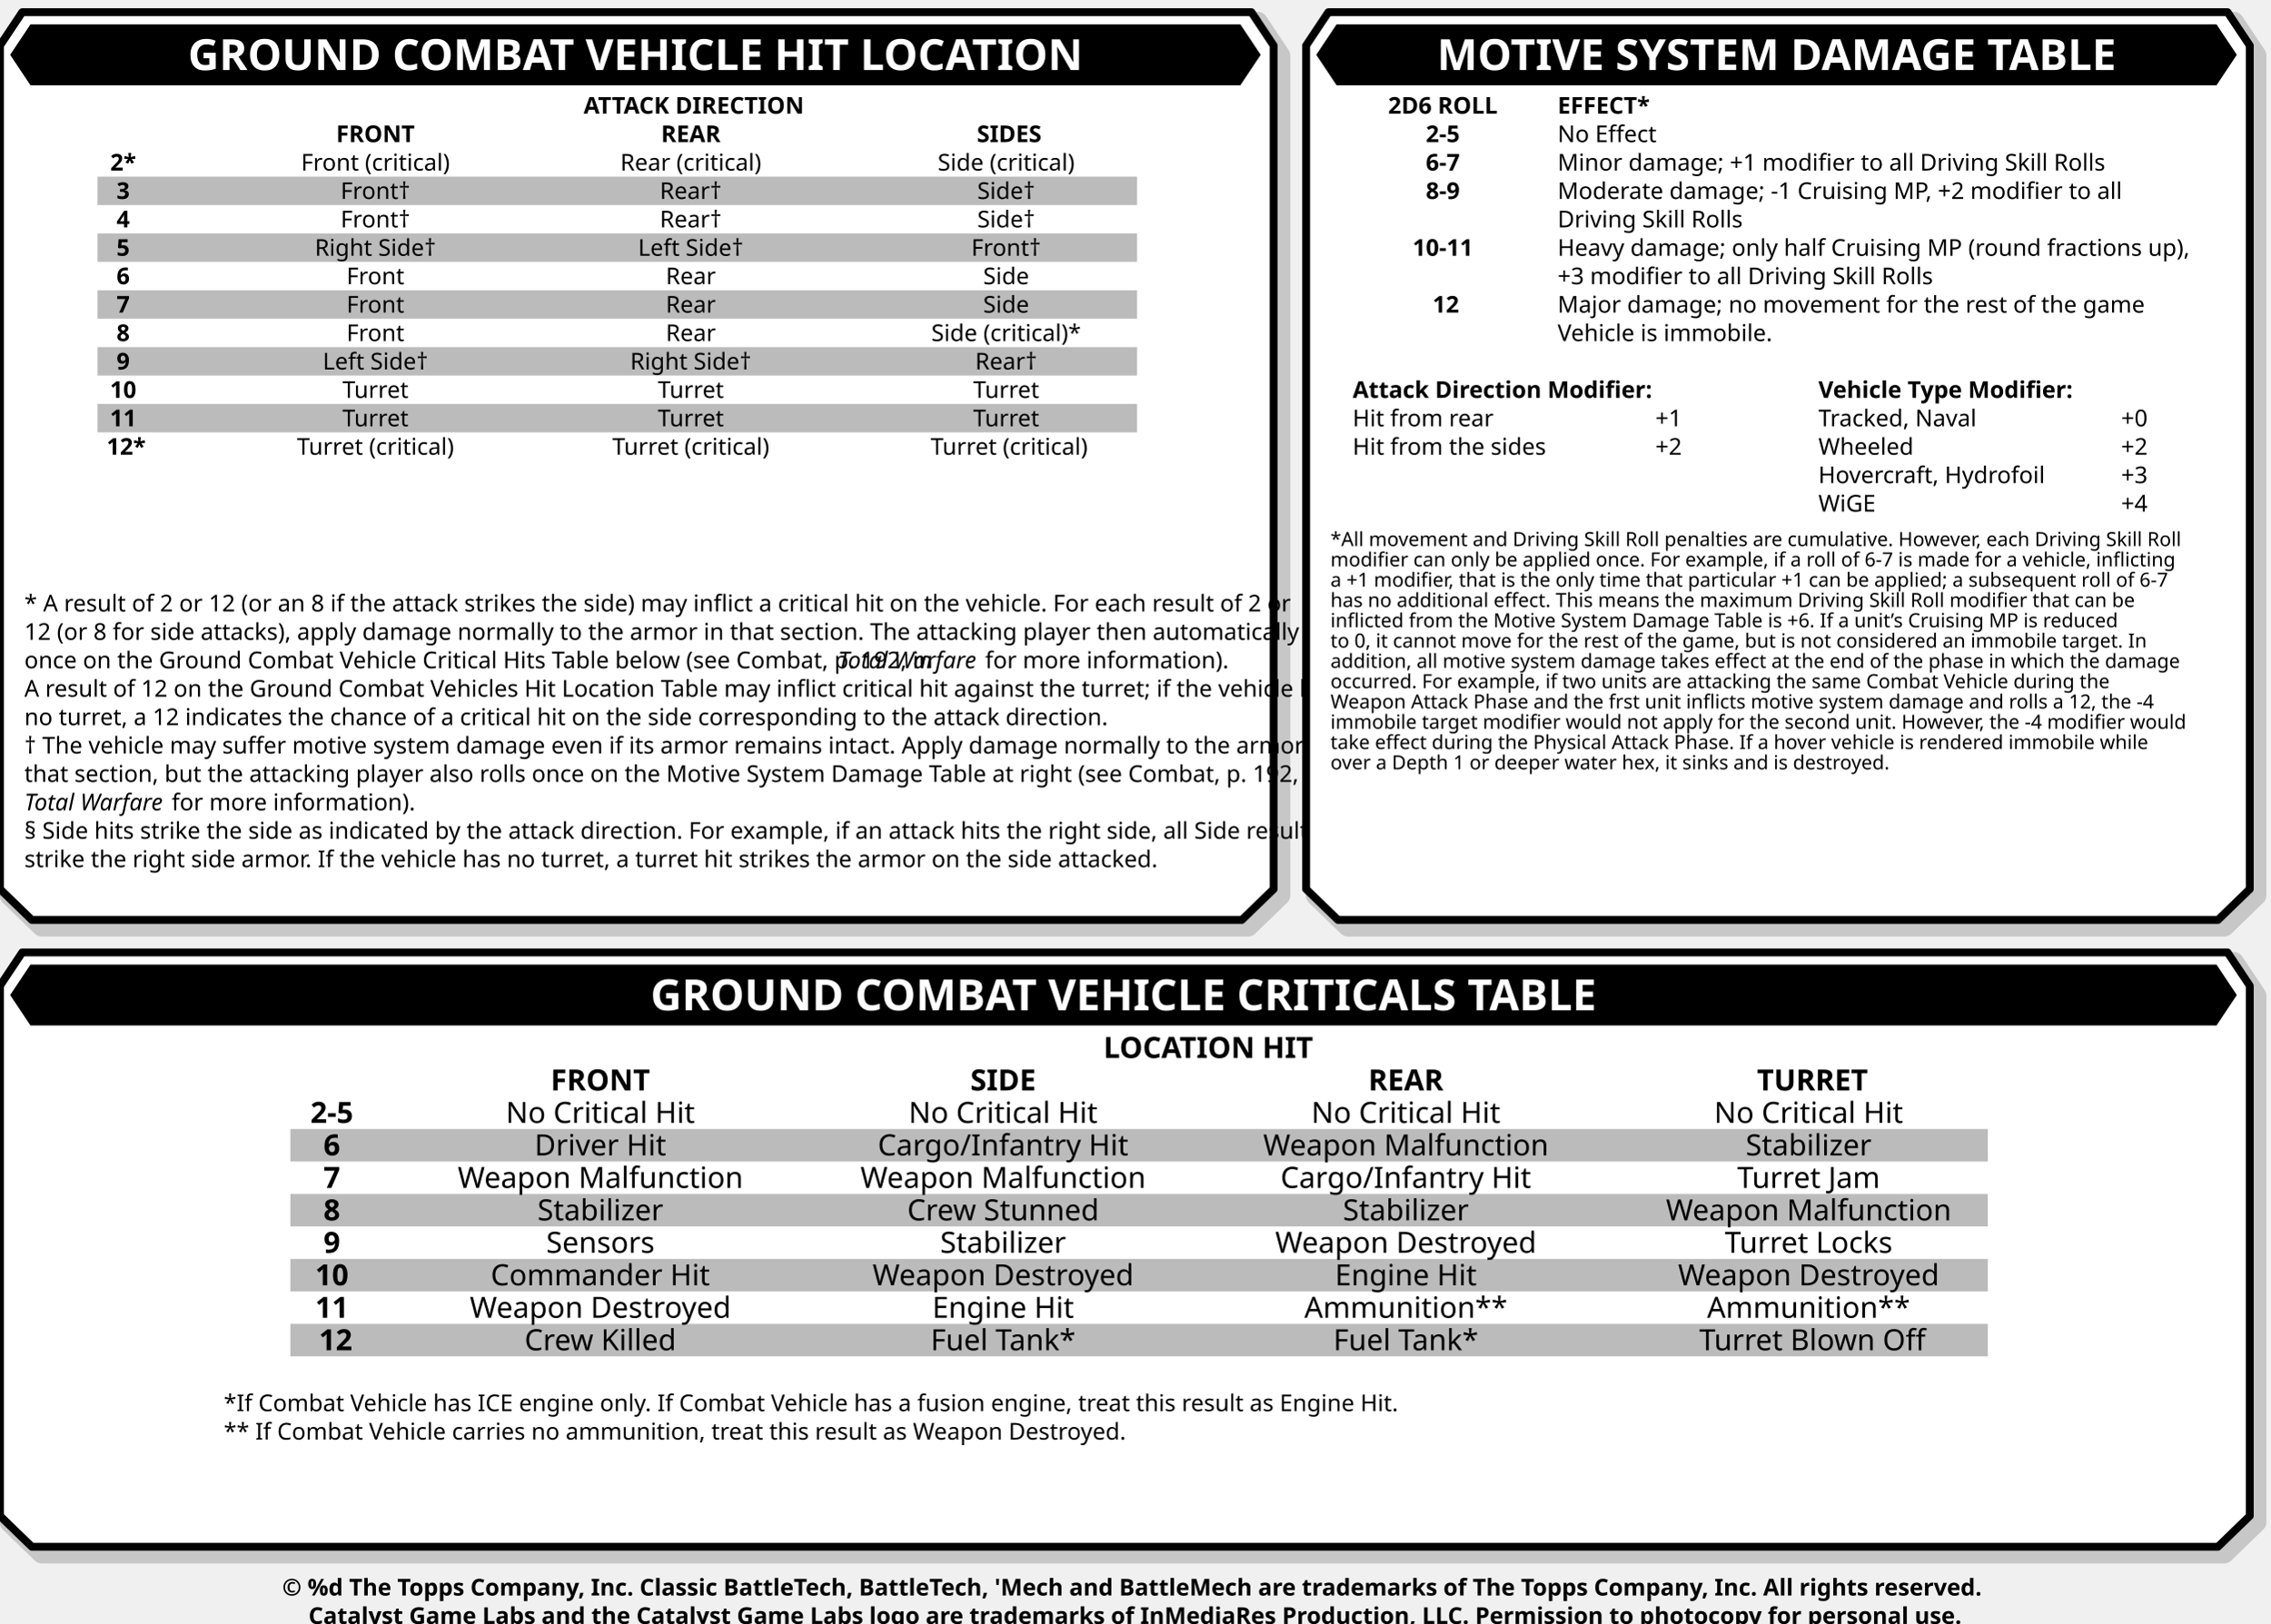
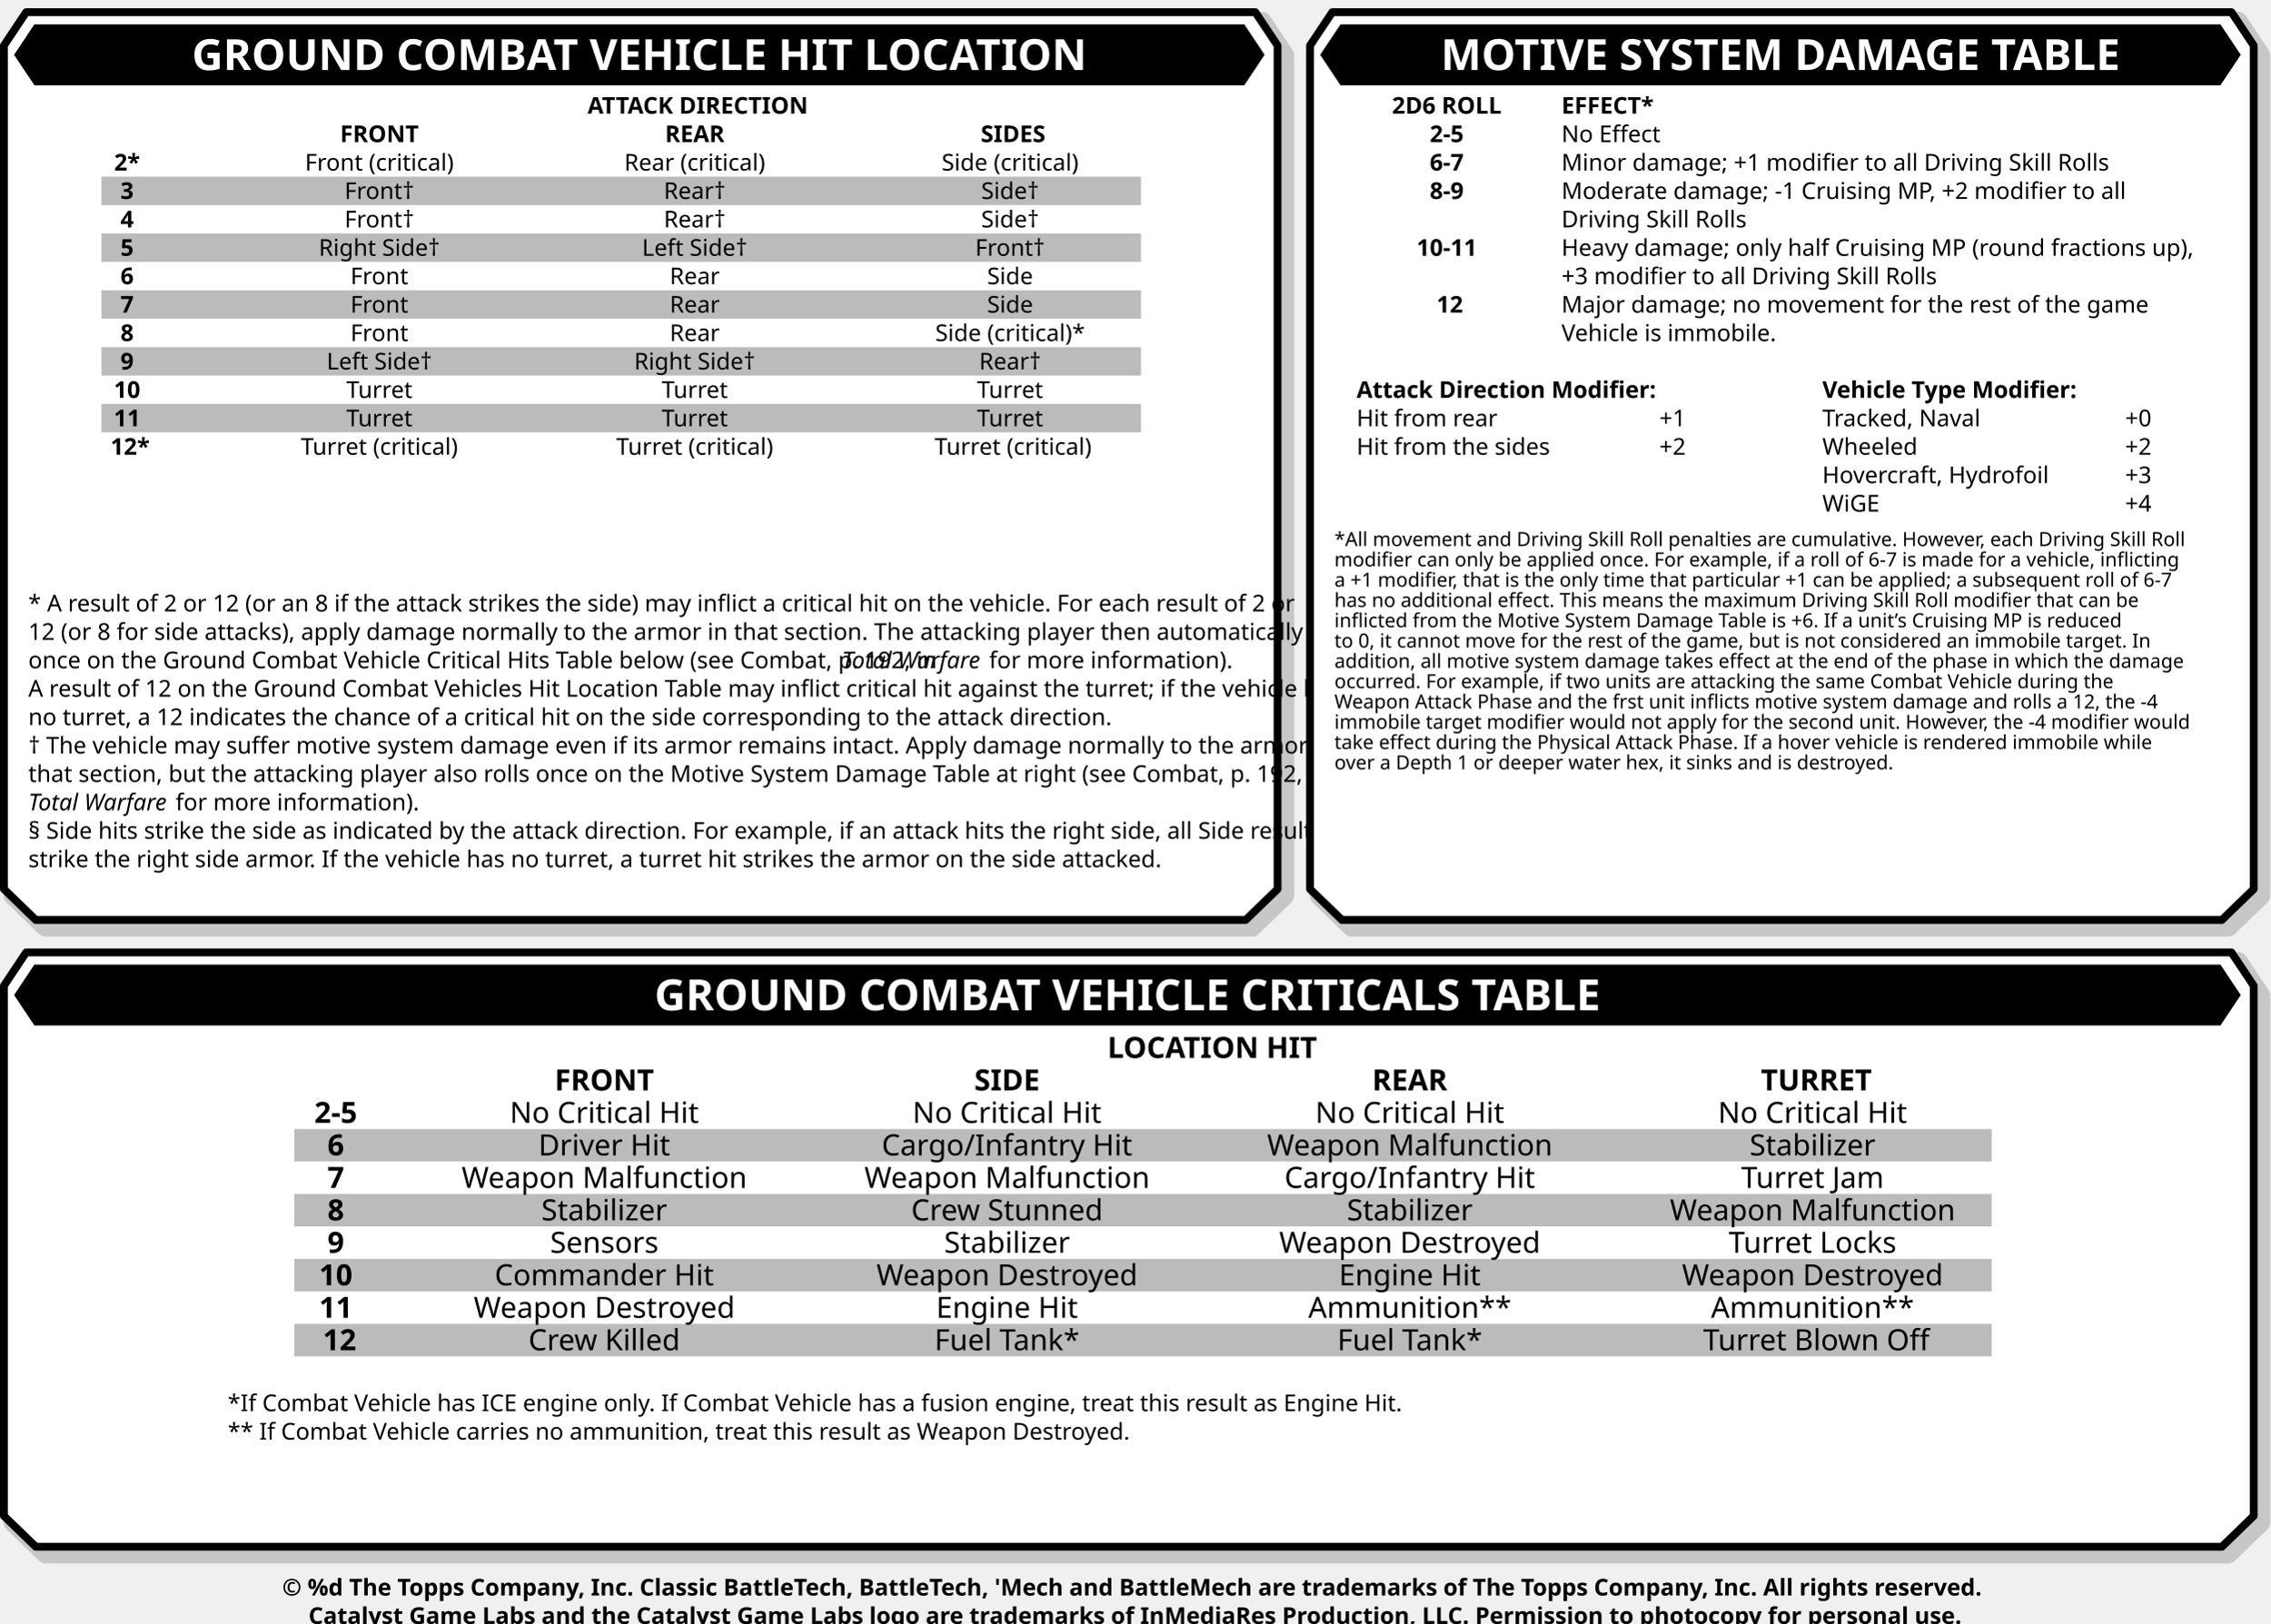
<svg xmlns="http://www.w3.org/2000/svg" contentScriptType="text/ecmascript" width="559.0" zoomAndPan="magnify" contentStyleType="text/css" height="400.0" preserveAspectRatio="xMidYMid meet" version="1.0" id="svg155">
  <defs id="defs155" />
  <g style="mml-color-elements:" id="rs_template">
    <text font-size="5.7px" transform="translate (279.5 400.0)" fill="#000000" text-anchor="middle" font-family="Eurostile" id="footer" font-weight="bold">
      <tspan lengthAdjust="spacingAndGlyphs" x="0.0" id="tspanCopyright" y="-7.000" textLength="531.050">© %d The Topps Company, Inc. Classic BattleTech, BattleTech, 'Mech and BattleMech are trademarks of The Topps Company, Inc. All rights reserved.</tspan>
      <tspan lengthAdjust="spacingAndGlyphs" x="0.0" y="0" textLength="503.100" id="tspan1">Catalyst Game Labs and the Catalyst Game Labs logo are trademarks of InMediaRes Production, LLC. Permission to photocopy for personal use.</tspan>
    </text>
-     <g transform="translate (0.000 3.000)" id="g64">
+     <g transform="translate(0.966,3)" id="g64">
      <g id="g4">
-         <path fill="#ffffff" d="M 2.5,10.714 L 7.975,2.500 L 309.655,2.500 l 5.475,8.214 L 315.130,217.500 l -7.845,7.600 L 10.345,225.100 l -7.845,-7.600 Z" stroke-width="5.2" stroke-linejoin="round" stroke="#c7c7c7" id="path1" />
-         <path fill="#ffffff" d="M 0.0,8.214 L 5.475,0.000 L 308.155,0.000 l 5.475,8.214 L 313.630,216.000 l -7.845,7.600 L 7.845,223.600 l -7.845,-7.600 Z" stroke-width="1.932" stroke-linejoin="round" stroke="#000000" id="path2" />
-         <g transform="translate (2.5,3.0)" id="g3">
-           <path fill="#000000" d="M 0,7.500 l 4.999,-7.500 h 297.940 l 4.999,7.500 l -4.999,7.500 h -297.940 Z" id="path3" />
-           <text x="153.969" y="11.250" fill="#ffffff" text-anchor="middle" style="font-family:Eurostile;font-size:10.600px;font-weight:bold;font-style:normal" textLength="198.545" lengthAdjust="spacingAndGlyphs" id="text3">GROUND COMBAT VEHICLE HIT LOCATION</text>
+         <path fill="#ffffff" d="M 2.5,10.714 7.975,2.5 h 301.68 l 5.475,8.214 V 217.5 l -7.845,7.6 H 10.345 L 2.5,217.5 Z" stroke-width="5.2" stroke-linejoin="round" stroke="#c7c7c7" id="path1" />
+         <path fill="#ffffff" d="M 0,8.214 5.475,0 h 302.68 l 5.475,8.214 V 216 l -7.845,7.6 H 7.845 L 0,216 Z" stroke-width="1.932" stroke-linejoin="round" stroke="#000000" id="path2" />
+         <g transform="translate(2.5,3)" id="g3">
+           <path fill="#000000" d="M 0,7.5 4.999,0 h 297.94 l 4.999,7.5 -4.999,7.5 H 4.999 Z" id="path3" />
+           <text x="153.969" y="11.25" fill="#ffffff" text-anchor="middle" style="font-style:normal;font-weight:bold;font-size:10.6px;font-family:Eurostile" textLength="198.545" lengthAdjust="spacingAndGlyphs" id="text3">GROUND COMBAT VEHICLE HIT LOCATION</text>
        </g>
      </g>
      <g id="shade1" class="tableshading" style="fill:#bbbbbb" transform="translate(0,-3)">
        <rect id="rect155" width="256" height="7" x="24" y="43.5" />
        <rect id="rect156" width="256" height="7" x="24" y="57.5" />
        <rect id="rect157" width="256" height="7" x="24" y="71.5" />
        <rect id="rect158" width="256" height="7" x="24" y="85.5" />
        <rect id="rect159" width="256" height="7" x="24" y="99.5" />
      </g>
-       <text fill="#000000" x="170.847" y="25.000" style="font-family:Eurostile;font-size:5.700px;font-weight:bold;font-style:normal" text-anchor="middle" id="text4">ATTACK DIRECTION</text>
-       <g transform="translate (0.000 32.000)" id="g50">
-         <text text-anchor="middle" style="font-family:Eurostile;font-size:5.700px;font-weight:bold;font-style:normal" id="text6">
-           <tspan x="93.189" y="0.000" id="tspan4">FRONT</tspan>
-           <tspan x="170.847" y="0.000" id="tspan5">REAR</tspan>
-           <tspan x="248.504" y="0.000" id="tspan6">SIDES</tspan>
-         </text>
-         <text text-anchor="middle" style="font-family:Eurostile;font-size:5.700px;font-weight:bold;font-style:normal" id="text17">
-           <tspan x="31.063" y="7.000" id="tspan7">2*</tspan>
-           <tspan x="31.063" y="14.000" id="tspan8">3</tspan>
-           <tspan x="31.063" y="21.000" id="tspan9">4</tspan>
-           <tspan x="31.063" y="28.000" id="tspan10">5</tspan>
-           <tspan x="31.063" y="35.000" id="tspan11">6</tspan>
-           <tspan x="31.063" y="42.000" id="tspan12">7</tspan>
-           <tspan x="31.063" y="49.000" id="tspan13">8</tspan>
-           <tspan x="31.063" y="56.000" id="tspan14">9</tspan>
-           <tspan x="31.063" y="63.000" id="tspan15">10</tspan>
-           <tspan x="31.063" y="70.000" id="tspan16">11</tspan>
-           <tspan x="31.063" y="77.000" id="tspan17">12*</tspan>
-         </text>
-         <text text-anchor="middle" style="font-family:Eurostile;font-size:5.700px;font-weight:normal;font-style:normal" id="text50">
-           <tspan x="93.189" y="7.000" id="tspan18">Front (critical)</tspan>
-           <tspan x="170.847" y="7.000" id="tspan19">Rear (critical)</tspan>
-           <tspan x="248.504" y="7.000" id="tspan20">Side (critical)</tspan>
-           <tspan x="93.189" y="14.000" id="tspan21">Front†</tspan>
-           <tspan x="170.847" y="14.000" id="tspan22">Rear†</tspan>
-           <tspan x="248.504" y="14.000" id="tspan23">Side†</tspan>
-           <tspan x="93.189" y="21.000" id="tspan24">Front†</tspan>
-           <tspan x="170.847" y="21.000" id="tspan25">Rear†</tspan>
-           <tspan x="248.504" y="21.000" id="tspan26">Side†</tspan>
-           <tspan x="93.189" y="28.000" id="tspan27">Right Side†</tspan>
-           <tspan x="170.847" y="28.000" id="tspan28">Left Side†</tspan>
-           <tspan x="248.504" y="28.000" id="tspan29">Front†</tspan>
-           <tspan x="93.189" y="35.000" id="tspan30">Front</tspan>
-           <tspan x="170.847" y="35.000" id="tspan31">Rear</tspan>
-           <tspan x="248.504" y="35.000" id="tspan32">Side</tspan>
-           <tspan x="93.189" y="42.000" id="tspan33">Front</tspan>
-           <tspan x="170.847" y="42.000" id="tspan34">Rear</tspan>
-           <tspan x="248.504" y="42.000" id="tspan35">Side</tspan>
-           <tspan x="93.189" y="49.000" id="tspan36">Front</tspan>
-           <tspan x="170.847" y="49.000" id="tspan37">Rear</tspan>
-           <tspan x="248.504" y="49.000" id="tspan38">Side (critical)*</tspan>
-           <tspan x="93.189" y="56.000" id="tspan39">Left Side†</tspan>
-           <tspan x="170.847" y="56.000" id="tspan40">Right Side†</tspan>
-           <tspan x="248.504" y="56.000" id="tspan41">Rear†</tspan>
-           <tspan x="93.189" y="63.000" id="tspan42">Turret</tspan>
-           <tspan x="170.847" y="63.000" id="tspan43">Turret</tspan>
-           <tspan x="248.504" y="63.000" id="tspan44">Turret</tspan>
-           <tspan x="93.189" y="70.000" id="tspan45">Turret</tspan>
-           <tspan x="170.847" y="70.000" id="tspan46">Turret</tspan>
-           <tspan x="248.504" y="70.000" id="tspan47">Turret</tspan>
-           <tspan x="93.189" y="77.000" id="tspan48">Turret (critical)</tspan>
-           <tspan x="170.847" y="77.000" id="tspan49">Turret (critical)</tspan>
-           <tspan x="248.504" y="77.000" id="tspan50">Turret (critical)</tspan>
-         </text>
-       </g>
-       <g transform="translate(0,140.600)" id="g63">
-         <text x="6.000" y="7.000" fill="#000000" text-anchor="start" style="font-family:Eurostile;font-size:5.700px;font-weight:normal;font-style:normal" textLength="301.630" lengthAdjust="spacingAndGlyphs" id="text51">* A result of 2 or 12 (or an 8 if the attack strikes the side) may inflict a critical hit on the vehicle. For each result of 2 or</text>
-         <text x="6.000" y="14.000" fill="#000000" text-anchor="start" style="font-family:Eurostile;font-size:5.700px;font-weight:normal;font-style:normal" textLength="301.630" lengthAdjust="spacingAndGlyphs" id="text52">12 (or 8 for side attacks), apply damage normally to the armor in that section. The attacking player then automatically rolls</text>
-         <text x="6.000" y="21.000" fill="#000000" text-anchor="start" style="font-family:Eurostile;font-size:5.700px;font-weight:normal;font-style:normal" textLength="200.326" lengthAdjust="spacingAndGlyphs" id="text53">once on the Ground Combat Vehicle Critical Hits Table below (see Combat, p. 192, in </text>
-         <text x="206.326" y="21.000" fill="#000000" text-anchor="start" style="font-family:Eurostile;font-size:5.700px;font-weight:normal;font-style:italic" textLength="33.425" lengthAdjust="spacingAndGlyphs" id="text54">Total Warfare</text>
-         <text x="242.595" y="21.000" fill="#000000" text-anchor="start" style="font-family:Eurostile;font-size:5.700px;font-weight:normal;font-style:normal" textLength="53.281" lengthAdjust="spacingAndGlyphs" id="text55"> for more information).</text>
-         <text x="6.000" y="28.000" fill="#000000" text-anchor="start" style="font-family:Eurostile;font-size:5.700px;font-weight:normal;font-style:normal" textLength="301.630" lengthAdjust="spacingAndGlyphs" id="text56">A result of 12 on the Ground Combat Vehicles Hit Location Table may inflict critical hit against the turret; if the vehicle has</text>
-         <text fill="#000000" x="6.000" y="35.000" style="font-family:Eurostile;font-size:5.700px;font-weight:normal;font-style:normal;mml-field-width:67827.500" text-anchor="start" id="text57">no turret, a 12 indicates the chance of a critical hit on the side corresponding to the attack direction.</text>
-         <text x="6.000" y="42.000" fill="#000000" text-anchor="start" style="font-family:Eurostile;font-size:5.700px;font-weight:normal;font-style:normal" textLength="301.630" lengthAdjust="spacingAndGlyphs" id="text58">† The vehicle may suffer motive system damage even if its armor remains intact. Apply damage normally to the armor in</text>
-         <text x="6.000" y="49.000" fill="#000000" text-anchor="start" style="font-family:Eurostile;font-size:5.700px;font-weight:normal;font-style:normal" textLength="301.630" lengthAdjust="spacingAndGlyphs" id="text59">that section, but the attacking player also rolls once on the Motive System Damage Table at right (see Combat, p. 192, in</text>
-         <text x="6.000" y="56.000" fill="#000000" text-anchor="start" style="font-family:Eurostile;font-size:5.700px;font-weight:normal;font-style:italic" textLength="33.425" lengthAdjust="spacingAndGlyphs" id="text60">Total Warfare</text>
-         <text x="42.269" y="56.000" fill="#000000" text-anchor="start" style="font-family:Eurostile;font-size:5.700px;font-weight:normal;font-style:normal" textLength="53.281" lengthAdjust="spacingAndGlyphs" id="text61"> for more information).</text>
-         <text x="6.000" y="63.000" fill="#000000" text-anchor="start" style="font-family:Eurostile;font-size:5.700px;font-weight:normal;font-style:normal" textLength="301.630" lengthAdjust="spacingAndGlyphs" id="text62">§ Side hits strike the side as indicated by the attack direction. For example, if an attack hits the right side, all Side results</text>
-         <text fill="#000000" x="6.000" y="70.000" style="font-family:Eurostile;font-size:5.700px;font-weight:normal;font-style:normal;mml-field-width:69736.813" text-anchor="start" id="text63">strike the right side armor. If the vehicle has no turret, a turret hit strikes the armor on the side attacked.</text>
+       <text fill="#000000" x="170.847" y="25" style="font-style:normal;font-weight:bold;font-size:5.7px;font-family:Eurostile" text-anchor="middle" id="text4">ATTACK DIRECTION</text>
+       <g transform="translate(0,32)" id="g50">
+         <text text-anchor="middle" style="font-style:normal;font-weight:bold;font-size:5.7px;font-family:Eurostile" id="text6">
+           <tspan x="93.189" y="0" id="tspan4">FRONT</tspan>
+           <tspan x="170.847" y="0" id="tspan5">REAR</tspan>
+           <tspan x="248.504" y="0" id="tspan6">SIDES</tspan>
+         </text>
+         <text text-anchor="middle" style="font-style:normal;font-weight:bold;font-size:5.7px;font-family:Eurostile" id="text17">
+           <tspan x="31.063" y="7" id="tspan7">2*</tspan>
+           <tspan x="31.063" y="14" id="tspan8">3</tspan>
+           <tspan x="31.063" y="21" id="tspan9">4</tspan>
+           <tspan x="31.063" y="28" id="tspan10">5</tspan>
+           <tspan x="31.063" y="35" id="tspan11">6</tspan>
+           <tspan x="31.063" y="42" id="tspan12">7</tspan>
+           <tspan x="31.063" y="49" id="tspan13">8</tspan>
+           <tspan x="31.063" y="56" id="tspan14">9</tspan>
+           <tspan x="31.063" y="63" id="tspan15">10</tspan>
+           <tspan x="31.063" y="70" id="tspan16">11</tspan>
+           <tspan x="31.063" y="77" id="tspan17">12*</tspan>
+         </text>
+         <text text-anchor="middle" style="font-style:normal;font-weight:normal;font-size:5.7px;font-family:Eurostile" id="text50">
+           <tspan x="93.189" y="7" id="tspan18">Front (critical)</tspan>
+           <tspan x="170.847" y="7" id="tspan19">Rear (critical)</tspan>
+           <tspan x="248.504" y="7" id="tspan20">Side (critical)</tspan>
+           <tspan x="93.189" y="14" id="tspan21">Front†</tspan>
+           <tspan x="170.847" y="14" id="tspan22">Rear†</tspan>
+           <tspan x="248.504" y="14" id="tspan23">Side†</tspan>
+           <tspan x="93.189" y="21" id="tspan24">Front†</tspan>
+           <tspan x="170.847" y="21" id="tspan25">Rear†</tspan>
+           <tspan x="248.504" y="21" id="tspan26">Side†</tspan>
+           <tspan x="93.189" y="28" id="tspan27">Right Side†</tspan>
+           <tspan x="170.847" y="28" id="tspan28">Left Side†</tspan>
+           <tspan x="248.504" y="28" id="tspan29">Front†</tspan>
+           <tspan x="93.189" y="35" id="tspan30">Front</tspan>
+           <tspan x="170.847" y="35" id="tspan31">Rear</tspan>
+           <tspan x="248.504" y="35" id="tspan32">Side</tspan>
+           <tspan x="93.189" y="42" id="tspan33">Front</tspan>
+           <tspan x="170.847" y="42" id="tspan34">Rear</tspan>
+           <tspan x="248.504" y="42" id="tspan35">Side</tspan>
+           <tspan x="93.189" y="49" id="tspan36">Front</tspan>
+           <tspan x="170.847" y="49" id="tspan37">Rear</tspan>
+           <tspan x="248.504" y="49" id="tspan38">Side (critical)*</tspan>
+           <tspan x="93.189" y="56" id="tspan39">Left Side†</tspan>
+           <tspan x="170.847" y="56" id="tspan40">Right Side†</tspan>
+           <tspan x="248.504" y="56" id="tspan41">Rear†</tspan>
+           <tspan x="93.189" y="63" id="tspan42">Turret</tspan>
+           <tspan x="170.847" y="63" id="tspan43">Turret</tspan>
+           <tspan x="248.504" y="63" id="tspan44">Turret</tspan>
+           <tspan x="93.189" y="70" id="tspan45">Turret</tspan>
+           <tspan x="170.847" y="70" id="tspan46">Turret</tspan>
+           <tspan x="248.504" y="70" id="tspan47">Turret</tspan>
+           <tspan x="93.189" y="77" id="tspan48">Turret (critical)</tspan>
+           <tspan x="170.847" y="77" id="tspan49">Turret (critical)</tspan>
+           <tspan x="248.504" y="77" id="tspan50">Turret (critical)</tspan>
+         </text>
+       </g>
+       <g transform="translate(0,140.6)" id="g63">
+         <text x="6" y="7" fill="#000000" text-anchor="start" style="font-style:normal;font-weight:normal;font-size:5.7px;font-family:Eurostile" textLength="301.63" lengthAdjust="spacingAndGlyphs" id="text51">* A result of 2 or 12 (or an 8 if the attack strikes the side) may inflict a critical hit on the vehicle. For each result of 2 or</text>
+         <text x="6" y="14" fill="#000000" text-anchor="start" style="font-style:normal;font-weight:normal;font-size:5.7px;font-family:Eurostile" textLength="301.63" lengthAdjust="spacingAndGlyphs" id="text52">12 (or 8 for side attacks), apply damage normally to the armor in that section. The attacking player then automatically rolls</text>
+         <text x="6" y="21" fill="#000000" text-anchor="start" style="font-style:normal;font-weight:normal;font-size:5.7px;font-family:Eurostile" textLength="200.326" lengthAdjust="spacingAndGlyphs" id="text53">once on the Ground Combat Vehicle Critical Hits Table below (see Combat, p. 192, in</text>
+         <text x="206.326" y="21" fill="#000000" text-anchor="start" style="font-style:italic;font-weight:normal;font-size:5.7px;font-family:Eurostile" textLength="33.425" lengthAdjust="spacingAndGlyphs" id="text54">Total Warfare</text>
+         <text x="242.595" y="21" fill="#000000" text-anchor="start" style="font-style:normal;font-weight:normal;font-size:5.7px;font-family:Eurostile" textLength="53.281" lengthAdjust="spacingAndGlyphs" id="text55">for more information).</text>
+         <text x="6" y="28" fill="#000000" text-anchor="start" style="font-style:normal;font-weight:normal;font-size:5.7px;font-family:Eurostile" textLength="301.63" lengthAdjust="spacingAndGlyphs" id="text56">A result of 12 on the Ground Combat Vehicles Hit Location Table may inflict critical hit against the turret; if the vehicle has</text>
+         <text fill="#000000" x="6" y="35" style="font-style:normal;font-weight:normal;font-size:5.7px;font-family:Eurostile" text-anchor="start" id="text57">no turret, a 12 indicates the chance of a critical hit on the side corresponding to the attack direction.</text>
+         <text x="6" y="42" fill="#000000" text-anchor="start" style="font-style:normal;font-weight:normal;font-size:5.7px;font-family:Eurostile" textLength="301.63" lengthAdjust="spacingAndGlyphs" id="text58">† The vehicle may suffer motive system damage even if its armor remains intact. Apply damage normally to the armor in</text>
+         <text x="6" y="49" fill="#000000" text-anchor="start" style="font-style:normal;font-weight:normal;font-size:5.7px;font-family:Eurostile" textLength="301.63" lengthAdjust="spacingAndGlyphs" id="text59">that section, but the attacking player also rolls once on the Motive System Damage Table at right (see Combat, p. 192, in</text>
+         <text x="6" y="56" fill="#000000" text-anchor="start" style="font-style:italic;font-weight:normal;font-size:5.7px;font-family:Eurostile" textLength="33.425" lengthAdjust="spacingAndGlyphs" id="text60">Total Warfare</text>
+         <text x="42.269" y="56" fill="#000000" text-anchor="start" style="font-style:normal;font-weight:normal;font-size:5.7px;font-family:Eurostile" textLength="53.281" lengthAdjust="spacingAndGlyphs" id="text61">for more information).</text>
+         <text x="6" y="63" fill="#000000" text-anchor="start" style="font-style:normal;font-weight:normal;font-size:5.7px;font-family:Eurostile" textLength="301.63" lengthAdjust="spacingAndGlyphs" id="text62">§ Side hits strike the side as indicated by the attack direction. For example, if an attack hits the right side, all Side results</text>
+         <text fill="#000000" x="6" y="70" style="font-style:normal;font-weight:normal;font-size:5.7px;font-family:Eurostile" text-anchor="start" id="text63">strike the right side armor. If the vehicle has no turret, a turret hit strikes the armor on the side attacked.</text>
      </g>
    </g>
-     <g transform="translate (321.630 3.000)" id="g107">
+     <g transform="translate(322.596,3)" id="g107">
      <g id="g67">
-         <path fill="#ffffff" d="M 2.5,10.714 L 7.975,2.500 L 228.395,2.500 l 5.475,8.214 L 233.870,217.500 l -7.845,7.600 L 10.345,225.100 l -7.845,-7.600 Z" stroke-width="5.2" stroke-linejoin="round" stroke="#c7c7c7" id="path64" />
-         <path fill="#ffffff" d="M 0.0,8.214 L 5.475,0.000 L 226.895,0.000 l 5.475,8.214 L 232.370,216.000 l -7.845,7.600 L 7.845,223.600 l -7.845,-7.600 Z" stroke-width="1.932" stroke-linejoin="round" stroke="#000000" id="path65" />
-         <g transform="translate (2.5,3.0)" id="g66">
-           <path fill="#000000" d="M 0,7.500 l 4.999,-7.500 h 216.680 l 4.999,7.500 l -4.999,7.500 h -216.680 Z" id="path66" />
-           <text x="113.339" y="11.250" fill="#ffffff" text-anchor="middle" style="font-family:Eurostile;font-size:10.600px;font-weight:bold;font-style:normal" textLength="157.417" lengthAdjust="spacingAndGlyphs" id="text66">MOTIVE SYSTEM DAMAGE TABLE</text>
+         <path fill="#ffffff" d="M 2.5,10.714 7.975,2.5 h 220.42 l 5.475,8.214 V 217.5 l -7.845,7.6 H 10.345 L 2.5,217.5 Z" stroke-width="5.2" stroke-linejoin="round" stroke="#c7c7c7" id="path64" />
+         <path fill="#ffffff" d="M 0,8.214 5.475,0 h 221.42 l 5.475,8.214 V 216 l -7.845,7.6 H 7.845 L 0,216 Z" stroke-width="1.932" stroke-linejoin="round" stroke="#000000" id="path65" />
+         <g transform="translate(2.5,3)" id="g66">
+           <path fill="#000000" d="M 0,7.5 4.999,0 h 216.68 l 4.999,7.5 -4.999,7.5 H 4.999 Z" id="path66" />
+           <text x="113.339" y="11.25" fill="#ffffff" text-anchor="middle" style="font-style:normal;font-weight:bold;font-size:10.6px;font-family:Eurostile" textLength="157.417" lengthAdjust="spacingAndGlyphs" id="text66">MOTIVE SYSTEM DAMAGE TABLE</text>
        </g>
      </g>
-       <g transform="translate (0.000 25.000)" id="g81">
-         <text text-anchor="start" style="font-family:Eurostile;font-size:5.700px;font-weight:bold;font-style:normal" id="text67">
-           <tspan x="61.930" y="0.000" id="tspan67">EFFECT*</tspan>
-         </text>
-         <text text-anchor="middle" style="font-family:Eurostile;font-size:5.700px;font-weight:bold;font-style:normal" id="text73">
-           <tspan x="34.405" y="0.000" id="tspan68">2D6 ROLL</tspan>
-           <tspan x="34.405" y="7.000" id="tspan69">2-5</tspan>
-           <tspan x="34.405" y="14.000" id="tspan70">6-7</tspan>
-           <tspan x="34.405" y="21.000" id="tspan71">8-9</tspan>
-           <tspan x="34.405" y="35.000" id="tspan72">10-11</tspan>
-           <tspan x="34.405" y="49.000" id="tspan73">12</tspan>
-         </text>
-         <text text-anchor="start" style="font-family:Eurostile;font-size:5.700px;font-weight:normal;font-style:normal" id="text81">
-           <tspan x="61.930" y="7.000" id="tspan74">No Effect</tspan>
-           <tspan x="61.930" y="14.000" id="tspan75">Minor damage; +1 modifier to all Driving Skill Rolls</tspan>
-           <tspan x="61.930" y="21.000" id="tspan76">Moderate damage; -1 Cruising MP, +2 modifier to all</tspan>
-           <tspan x="61.930" y="28.000" id="tspan77">Driving Skill Rolls</tspan>
-           <tspan x="61.930" y="35.000" id="tspan78">Heavy damage; only half Cruising MP (round fractions up),</tspan>
-           <tspan x="61.930" y="42.000" id="tspan79">+3 modifier to all Driving Skill Rolls</tspan>
-           <tspan x="61.930" y="49.000" id="tspan80">Major damage; no movement for the rest of the game</tspan>
-           <tspan x="61.930" y="56.000" id="tspan81">Vehicle is immobile.</tspan>
-         </text>
-       </g>
-       <g transform="translate (0.000 95.000)" id="g86">
-         <text text-anchor="start" style="font-family:Eurostile;font-size:5.700px;font-weight:bold;font-style:normal" id="text82">
-           <tspan x="11.469" y="0.000" id="tspan82">Attack Direction Modifier:</tspan>
-         </text>
-         <text text-anchor="start" style="font-family:Eurostile;font-size:5.700px;font-weight:normal;font-style:normal" id="text86">
-           <tspan x="11.469" y="7.000" id="tspan83">Hit from rear</tspan>
-           <tspan x="86.014" y="7.000" id="tspan84">+1</tspan>
-           <tspan x="11.469" y="14.000" id="tspan85">Hit from the sides</tspan>
-           <tspan x="86.014" y="14.000" id="tspan86">+2</tspan>
-         </text>
-       </g>
-       <g transform="translate (114.685 95.000)" id="g95">
-         <text text-anchor="start" style="font-family:Eurostile;font-size:5.700px;font-weight:bold;font-style:normal" id="text87">
-           <tspan x="11.469" y="0.000" id="tspan87">Vehicle Type Modifier:</tspan>
-         </text>
-         <text text-anchor="start" style="font-family:Eurostile;font-size:5.700px;font-weight:normal;font-style:normal" id="text95">
-           <tspan x="11.469" y="7.000" id="tspan88">Tracked, Naval</tspan>
-           <tspan x="86.014" y="7.000" id="tspan89">+0</tspan>
-           <tspan x="11.469" y="14.000" id="tspan90">Wheeled</tspan>
-           <tspan x="86.014" y="14.000" id="tspan91">+2</tspan>
-           <tspan x="11.469" y="21.000" id="tspan92">Hovercraft, Hydrofoil</tspan>
-           <tspan x="86.014" y="21.000" id="tspan93">+3</tspan>
-           <tspan x="11.469" y="28.000" id="tspan94">WiGE</tspan>
-           <tspan x="86.014" y="28.000" id="tspan95">+4</tspan>
-         </text>
-       </g>
-       <text x="6.000" y="131.500" fill="#000000" text-anchor="start" style="font-family:Eurostile;font-size:4.800px;font-weight:normal;font-style:normal" textLength="220.370" lengthAdjust="spacingAndGlyphs" id="text96">*All movement and Driving Skill Roll penalties are cumulative. However, each Driving Skill Roll</text>
-       <text x="6.000" y="136.500" fill="#000000" text-anchor="start" style="font-family:Eurostile;font-size:4.800px;font-weight:normal;font-style:normal" textLength="220.370" lengthAdjust="spacingAndGlyphs" id="text97">modifier can only be applied once. For example, if a roll of 6-7 is made for a vehicle, inflicting</text>
-       <text x="6.000" y="141.500" fill="#000000" text-anchor="start" style="font-family:Eurostile;font-size:4.800px;font-weight:normal;font-style:normal" textLength="220.370" lengthAdjust="spacingAndGlyphs" id="text98">a +1 modifier, that is the only time that particular +1 can be applied; a subsequent roll of 6-7</text>
-       <text x="6.000" y="146.500" fill="#000000" text-anchor="start" style="font-family:Eurostile;font-size:4.800px;font-weight:normal;font-style:normal" textLength="220.370" lengthAdjust="spacingAndGlyphs" id="text99">has no additional effect. This means the maximum Driving Skill Roll modifier that can be</text>
-       <text x="6.000" y="151.500" fill="#000000" text-anchor="start" style="font-family:Eurostile;font-size:4.800px;font-weight:normal;font-style:normal" textLength="220.370" lengthAdjust="spacingAndGlyphs" id="text100">inflicted from the Motive System Damage Table is +6. If a unit’s Cruising MP is reduced</text>
-       <text x="6.000" y="156.500" fill="#000000" text-anchor="start" style="font-family:Eurostile;font-size:4.800px;font-weight:normal;font-style:normal" textLength="220.370" lengthAdjust="spacingAndGlyphs" id="text101">to 0, it cannot move for the rest of the game, but is not considered an immobile target. In</text>
-       <text x="6.000" y="161.500" fill="#000000" text-anchor="start" style="font-family:Eurostile;font-size:4.800px;font-weight:normal;font-style:normal" textLength="220.370" lengthAdjust="spacingAndGlyphs" id="text102">addition, all motive system damage takes effect at the end of the phase in which the damage</text>
-       <text x="6.000" y="166.500" fill="#000000" text-anchor="start" style="font-family:Eurostile;font-size:4.800px;font-weight:normal;font-style:normal" textLength="220.370" lengthAdjust="spacingAndGlyphs" id="text103">occurred. For example, if two units are attacking the same Combat Vehicle during the</text>
-       <text x="6.000" y="171.500" fill="#000000" text-anchor="start" style="font-family:Eurostile;font-size:4.800px;font-weight:normal;font-style:normal" textLength="220.370" lengthAdjust="spacingAndGlyphs" id="text104">Weapon Attack Phase and the frst unit inflicts motive system damage and rolls a 12, the -4</text>
-       <text x="6.000" y="176.500" fill="#000000" text-anchor="start" style="font-family:Eurostile;font-size:4.800px;font-weight:normal;font-style:normal" textLength="220.370" lengthAdjust="spacingAndGlyphs" id="text105">immobile target modifier would not apply for the second unit. However, the -4 modifier would</text>
-       <text x="6.000" y="181.500" fill="#000000" text-anchor="start" style="font-family:Eurostile;font-size:4.800px;font-weight:normal;font-style:normal" textLength="220.370" lengthAdjust="spacingAndGlyphs" id="text106">take effect during the Physical Attack Phase. If a hover vehicle is rendered immobile while</text>
-       <text fill="#000000" x="6.000" y="186.500" style="font-family:Eurostile;font-size:4.800px;font-weight:normal;font-style:normal;mml-field-width:21594.053" text-anchor="start" id="text107">over a Depth 1 or deeper water hex, it sinks and is destroyed.</text>
+       <g transform="translate(0,25)" id="g81">
+         <text text-anchor="start" style="font-style:normal;font-weight:bold;font-size:5.7px;font-family:Eurostile" id="text67">
+           <tspan x="61.93" y="0" id="tspan67">EFFECT*</tspan>
+         </text>
+         <text text-anchor="middle" style="font-style:normal;font-weight:bold;font-size:5.7px;font-family:Eurostile" id="text73">
+           <tspan x="34.405" y="0" id="tspan68">2D6 ROLL</tspan>
+           <tspan x="34.405" y="7" id="tspan69">2-5</tspan>
+           <tspan x="34.405" y="14" id="tspan70">6-7</tspan>
+           <tspan x="34.405" y="21" id="tspan71">8-9</tspan>
+           <tspan x="34.405" y="35" id="tspan72">10-11</tspan>
+           <tspan x="34.405" y="49" id="tspan73">12</tspan>
+         </text>
+         <text text-anchor="start" style="font-style:normal;font-weight:normal;font-size:5.7px;font-family:Eurostile" id="text81">
+           <tspan x="61.93" y="7" id="tspan74">No Effect</tspan>
+           <tspan x="61.93" y="14" id="tspan75">Minor damage; +1 modifier to all Driving Skill Rolls</tspan>
+           <tspan x="61.93" y="21" id="tspan76">Moderate damage; -1 Cruising MP, +2 modifier to all</tspan>
+           <tspan x="61.93" y="28" id="tspan77">Driving Skill Rolls</tspan>
+           <tspan x="61.93" y="35" id="tspan78">Heavy damage; only half Cruising MP (round fractions up),</tspan>
+           <tspan x="61.93" y="42" id="tspan79">+3 modifier to all Driving Skill Rolls</tspan>
+           <tspan x="61.93" y="49" id="tspan80">Major damage; no movement for the rest of the game</tspan>
+           <tspan x="61.93" y="56" id="tspan81">Vehicle is immobile.</tspan>
+         </text>
+       </g>
+       <g transform="translate(0,95)" id="g86">
+         <text text-anchor="start" style="font-style:normal;font-weight:bold;font-size:5.7px;font-family:Eurostile" id="text82">
+           <tspan x="11.469" y="0" id="tspan82">Attack Direction Modifier:</tspan>
+         </text>
+         <text text-anchor="start" style="font-style:normal;font-weight:normal;font-size:5.7px;font-family:Eurostile" id="text86">
+           <tspan x="11.469" y="7" id="tspan83">Hit from rear</tspan>
+           <tspan x="86.014" y="7" id="tspan84">+1</tspan>
+           <tspan x="11.469" y="14" id="tspan85">Hit from the sides</tspan>
+           <tspan x="86.014" y="14" id="tspan86">+2</tspan>
+         </text>
+       </g>
+       <g transform="translate(114.685,95)" id="g95">
+         <text text-anchor="start" style="font-style:normal;font-weight:bold;font-size:5.7px;font-family:Eurostile" id="text87">
+           <tspan x="11.469" y="0" id="tspan87">Vehicle Type Modifier:</tspan>
+         </text>
+         <text text-anchor="start" style="font-style:normal;font-weight:normal;font-size:5.7px;font-family:Eurostile" id="text95">
+           <tspan x="11.469" y="7" id="tspan88">Tracked, Naval</tspan>
+           <tspan x="86.014" y="7" id="tspan89">+0</tspan>
+           <tspan x="11.469" y="14" id="tspan90">Wheeled</tspan>
+           <tspan x="86.014" y="14" id="tspan91">+2</tspan>
+           <tspan x="11.469" y="21" id="tspan92">Hovercraft, Hydrofoil</tspan>
+           <tspan x="86.014" y="21" id="tspan93">+3</tspan>
+           <tspan x="11.469" y="28" id="tspan94">WiGE</tspan>
+           <tspan x="86.014" y="28" id="tspan95">+4</tspan>
+         </text>
+       </g>
+       <text x="6" y="131.5" fill="#000000" text-anchor="start" style="font-style:normal;font-weight:normal;font-size:4.8px;font-family:Eurostile" textLength="220.37" lengthAdjust="spacingAndGlyphs" id="text96">*All movement and Driving Skill Roll penalties are cumulative. However, each Driving Skill Roll</text>
+       <text x="6" y="136.5" fill="#000000" text-anchor="start" style="font-style:normal;font-weight:normal;font-size:4.8px;font-family:Eurostile" textLength="220.37" lengthAdjust="spacingAndGlyphs" id="text97">modifier can only be applied once. For example, if a roll of 6-7 is made for a vehicle, inflicting</text>
+       <text x="6" y="141.5" fill="#000000" text-anchor="start" style="font-style:normal;font-weight:normal;font-size:4.8px;font-family:Eurostile" textLength="220.37" lengthAdjust="spacingAndGlyphs" id="text98">a +1 modifier, that is the only time that particular +1 can be applied; a subsequent roll of 6-7</text>
+       <text x="6" y="146.5" fill="#000000" text-anchor="start" style="font-style:normal;font-weight:normal;font-size:4.8px;font-family:Eurostile" textLength="220.37" lengthAdjust="spacingAndGlyphs" id="text99">has no additional effect. This means the maximum Driving Skill Roll modifier that can be</text>
+       <text x="6" y="151.5" fill="#000000" text-anchor="start" style="font-style:normal;font-weight:normal;font-size:4.8px;font-family:Eurostile" textLength="220.37" lengthAdjust="spacingAndGlyphs" id="text100">inflicted from the Motive System Damage Table is +6. If a unit’s Cruising MP is reduced</text>
+       <text x="6" y="156.5" fill="#000000" text-anchor="start" style="font-style:normal;font-weight:normal;font-size:4.8px;font-family:Eurostile" textLength="220.37" lengthAdjust="spacingAndGlyphs" id="text101">to 0, it cannot move for the rest of the game, but is not considered an immobile target. In</text>
+       <text x="6" y="161.5" fill="#000000" text-anchor="start" style="font-style:normal;font-weight:normal;font-size:4.8px;font-family:Eurostile" textLength="220.37" lengthAdjust="spacingAndGlyphs" id="text102">addition, all motive system damage takes effect at the end of the phase in which the damage</text>
+       <text x="6" y="166.5" fill="#000000" text-anchor="start" style="font-style:normal;font-weight:normal;font-size:4.8px;font-family:Eurostile" textLength="220.37" lengthAdjust="spacingAndGlyphs" id="text103">occurred. For example, if two units are attacking the same Combat Vehicle during the</text>
+       <text x="6" y="171.5" fill="#000000" text-anchor="start" style="font-style:normal;font-weight:normal;font-size:4.8px;font-family:Eurostile" textLength="220.37" lengthAdjust="spacingAndGlyphs" id="text104">Weapon Attack Phase and the frst unit inflicts motive system damage and rolls a 12, the -4</text>
+       <text x="6" y="176.5" fill="#000000" text-anchor="start" style="font-style:normal;font-weight:normal;font-size:4.8px;font-family:Eurostile" textLength="220.37" lengthAdjust="spacingAndGlyphs" id="text105">immobile target modifier would not apply for the second unit. However, the -4 modifier would</text>
+       <text x="6" y="181.5" fill="#000000" text-anchor="start" style="font-style:normal;font-weight:normal;font-size:4.8px;font-family:Eurostile" textLength="220.37" lengthAdjust="spacingAndGlyphs" id="text106">take effect during the Physical Attack Phase. If a hover vehicle is rendered immobile while</text>
+       <text fill="#000000" x="6" y="186.5" style="font-style:normal;font-weight:normal;font-size:4.8px;font-family:Eurostile" text-anchor="start" id="text107">over a Depth 1 or deeper water hex, it sinks and is destroyed.</text>
    </g>
-     <g transform="translate (0.000 234.600)" id="g155">
+     <g transform="translate(0.966,234.6)" id="g155">
      <g id="g110">
-         <path fill="#ffffff" d="M 2.5,10.714 L 7.975,2.500 L 550.025,2.500 l 5.475,8.214 L 555.500,140.300 l -7.845,7.600 L 10.345,147.900 l -7.845,-7.600 Z" stroke-width="5.2" stroke-linejoin="round" stroke="#c7c7c7" id="path107" />
-         <path fill="#ffffff" d="M 0.0,8.214 L 5.475,0.000 L 548.525,0.000 l 5.475,8.214 L 554.000,138.800 l -7.845,7.600 L 7.845,146.400 l -7.845,-7.600 Z" stroke-width="1.932" stroke-linejoin="round" stroke="#000000" id="path108" />
-         <g transform="translate (2.5,3.0)" id="g109">
-           <path fill="#000000" d="M 0,7.500 l 4.999,-7.500 h 538.310 l 4.999,7.500 l -4.999,7.500 h -538.310 Z" id="path109" />
-           <text x="274.154" y="11.250" fill="#ffffff" text-anchor="middle" style="font-family:Eurostile;font-size:10.600px;font-weight:bold;font-style:normal" textLength="213.991" lengthAdjust="spacingAndGlyphs" id="text109">GROUND COMBAT VEHICLE CRITICALS TABLE</text>
+         <path fill="#ffffff" d="M 2.5,10.714 7.975,2.5 h 542.05 l 5.475,8.214 V 140.3 l -7.845,7.6 H 10.345 L 2.5,140.3 Z" stroke-width="5.2" stroke-linejoin="round" stroke="#c7c7c7" id="path107" />
+         <path fill="#ffffff" d="M 0,8.214 5.475,0 h 543.05 L 554,8.214 V 138.8 l -7.845,7.6 H 7.845 L 0,138.8 Z" stroke-width="1.932" stroke-linejoin="round" stroke="#000000" id="path108" />
+         <g transform="translate(2.5,3)" id="g109">
+           <path fill="#000000" d="M 0,7.5 4.999,0 h 538.31 l 4.999,7.5 -4.999,7.5 H 4.999 Z" id="path109" />
+           <text x="274.154" y="11.25" fill="#ffffff" text-anchor="middle" style="font-style:normal;font-weight:bold;font-size:10.6px;font-family:Eurostile" textLength="213.991" lengthAdjust="spacingAndGlyphs" id="text109">GROUND COMBAT VEHICLE CRITICALS TABLE</text>
        </g>
      </g>
      <g id="shade2" transform="translate(-5.5,-219.5)" class="tableshading" style="fill:#bbbbbb">
        <rect id="rect160" width="418" height="8" x="77" y="263" />
        <rect id="rect161" width="418" height="8" x="77" y="279" />
        <rect id="rect162" width="418" height="8" x="77" y="295" />
        <rect id="rect163" width="418" height="8" x="77" y="311" />
      </g>
-       <text fill="#000000" x="297.540" y="26.000" style="font-family:Eurostile;font-size:7.200px;font-weight:bold;font-style:normal" text-anchor="middle" id="text110">LOCATION HIT</text>
-       <g transform="translate (0.000 34.000)" id="g153">
-         <text text-anchor="middle" style="font-family:Eurostile;font-size:7.200px;font-weight:bold;font-style:normal" id="text113">
-           <tspan x="148.770" y="0.000" id="tspan110">FRONT</tspan>
-           <tspan x="247.950" y="0.000" id="tspan111">SIDE</tspan>
-           <tspan x="347.130" y="0.000" id="tspan112">REAR</tspan>
-           <tspan x="446.310" y="0.000" id="tspan113">TURRET</tspan>
-         </text>
-         <text text-anchor="middle" style="font-family:Eurostile;font-size:7.200px;font-weight:bold;font-style:normal" id="text121">
-           <tspan x="82.650" y="8.000" id="tspan114">2-5</tspan>
-           <tspan x="82.650" y="16.000" id="tspan115">6</tspan>
-           <tspan x="82.650" y="24.000" id="tspan116">7</tspan>
-           <tspan x="82.650" y="32.000" id="tspan117">8</tspan>
-           <tspan x="82.650" y="40.000" id="tspan118">9</tspan>
-           <tspan x="82.650" y="48.000" id="tspan119">10</tspan>
-           <tspan x="82.650" y="56.000" id="tspan120">11</tspan>
-           <tspan x="82.650" y="64.000" id="tspan121">12</tspan>
-         </text>
-         <text text-anchor="middle" style="font-family:Eurostile;font-size:7.200px;font-weight:normal;font-style:normal" id="text153">
-           <tspan x="148.770" y="8.000" id="tspan122">No Critical Hit</tspan>
-           <tspan x="247.950" y="8.000" id="tspan123">No Critical Hit</tspan>
-           <tspan x="347.130" y="8.000" id="tspan124">No Critical Hit</tspan>
-           <tspan x="446.310" y="8.000" id="tspan125">No Critical Hit</tspan>
-           <tspan x="148.770" y="16.000" id="tspan126">Driver Hit</tspan>
-           <tspan x="247.950" y="16.000" id="tspan127">Cargo/Infantry Hit</tspan>
-           <tspan x="347.130" y="16.000" id="tspan128">Weapon Malfunction</tspan>
-           <tspan x="446.310" y="16.000" id="tspan129">Stabilizer</tspan>
-           <tspan x="148.770" y="24.000" id="tspan130">Weapon Malfunction</tspan>
-           <tspan x="247.950" y="24.000" id="tspan131">Weapon Malfunction</tspan>
-           <tspan x="347.130" y="24.000" id="tspan132">Cargo/Infantry Hit</tspan>
-           <tspan x="446.310" y="24.000" id="tspan133">Turret Jam</tspan>
-           <tspan x="148.770" y="32.000" id="tspan134">Stabilizer</tspan>
-           <tspan x="247.950" y="32.000" id="tspan135">Crew Stunned</tspan>
-           <tspan x="347.130" y="32.000" id="tspan136">Stabilizer</tspan>
-           <tspan x="446.310" y="32.000" id="tspan137">Weapon Malfunction</tspan>
-           <tspan x="148.770" y="40.000" id="tspan138">Sensors</tspan>
-           <tspan x="247.950" y="40.000" id="tspan139">Stabilizer</tspan>
-           <tspan x="347.130" y="40.000" id="tspan140">Weapon Destroyed</tspan>
-           <tspan x="446.310" y="40.000" id="tspan141">Turret Locks</tspan>
-           <tspan x="148.770" y="48.000" id="tspan142">Commander Hit</tspan>
-           <tspan x="247.950" y="48.000" id="tspan143">Weapon Destroyed</tspan>
-           <tspan x="347.130" y="48.000" id="tspan144">Engine Hit</tspan>
-           <tspan x="446.310" y="48.000" id="tspan145">Weapon Destroyed</tspan>
-           <tspan x="148.770" y="56.000" id="tspan146">Weapon Destroyed</tspan>
-           <tspan x="247.950" y="56.000" id="tspan147">Engine Hit</tspan>
-           <tspan x="347.130" y="56.000" id="tspan148">Ammunition**</tspan>
-           <tspan x="446.310" y="56.000" id="tspan149">Ammunition**</tspan>
-           <tspan x="148.770" y="64.000" id="tspan150">Crew Killed</tspan>
-           <tspan x="247.950" y="64.000" id="tspan151">Fuel Tank*</tspan>
-           <tspan x="347.130" y="64.000" id="tspan152">Fuel Tank*</tspan>
-           <tspan x="446.310" y="64.000" id="tspan153">Turret Blown Off</tspan>
-         </text>
-       </g>
-       <text fill="#000000" x="55.100" y="113.000" style="font-family:Eurostile;font-size:5.700px;font-weight:normal;font-style:normal" text-anchor="start" id="text154">*If Combat Vehicle has ICE engine only. If Combat Vehicle has a fusion engine, treat this result as Engine Hit.</text>
-       <text fill="#000000" x="55.100" y="120.000" style="font-family:Eurostile;font-size:5.700px;font-weight:normal;font-style:normal" text-anchor="start" id="text155">** If Combat Vehicle carries no ammunition, treat this result as Weapon Destroyed.</text>
+       <text fill="#000000" x="297.54" y="26" style="font-style:normal;font-weight:bold;font-size:7.2px;font-family:Eurostile" text-anchor="middle" id="text110">LOCATION HIT</text>
+       <g transform="translate(0,34)" id="g153">
+         <text text-anchor="middle" style="font-style:normal;font-weight:bold;font-size:7.2px;font-family:Eurostile" id="text113">
+           <tspan x="148.77" y="0" id="tspan110">FRONT</tspan>
+           <tspan x="247.95" y="0" id="tspan111">SIDE</tspan>
+           <tspan x="347.13" y="0" id="tspan112">REAR</tspan>
+           <tspan x="446.31" y="0" id="tspan113">TURRET</tspan>
+         </text>
+         <text text-anchor="middle" style="font-style:normal;font-weight:bold;font-size:7.2px;font-family:Eurostile" id="text121">
+           <tspan x="82.65" y="8" id="tspan114">2-5</tspan>
+           <tspan x="82.65" y="16" id="tspan115">6</tspan>
+           <tspan x="82.65" y="24" id="tspan116">7</tspan>
+           <tspan x="82.65" y="32" id="tspan117">8</tspan>
+           <tspan x="82.65" y="40" id="tspan118">9</tspan>
+           <tspan x="82.65" y="48" id="tspan119">10</tspan>
+           <tspan x="82.65" y="56" id="tspan120">11</tspan>
+           <tspan x="82.65" y="64" id="tspan121">12</tspan>
+         </text>
+         <text text-anchor="middle" style="font-style:normal;font-weight:normal;font-size:7.2px;font-family:Eurostile" id="text153">
+           <tspan x="148.77" y="8" id="tspan122">No Critical Hit</tspan>
+           <tspan x="247.95" y="8" id="tspan123">No Critical Hit</tspan>
+           <tspan x="347.13" y="8" id="tspan124">No Critical Hit</tspan>
+           <tspan x="446.31" y="8" id="tspan125">No Critical Hit</tspan>
+           <tspan x="148.77" y="16" id="tspan126">Driver Hit</tspan>
+           <tspan x="247.95" y="16" id="tspan127">Cargo/Infantry Hit</tspan>
+           <tspan x="347.13" y="16" id="tspan128">Weapon Malfunction</tspan>
+           <tspan x="446.31" y="16" id="tspan129">Stabilizer</tspan>
+           <tspan x="148.77" y="24" id="tspan130">Weapon Malfunction</tspan>
+           <tspan x="247.95" y="24" id="tspan131">Weapon Malfunction</tspan>
+           <tspan x="347.13" y="24" id="tspan132">Cargo/Infantry Hit</tspan>
+           <tspan x="446.31" y="24" id="tspan133">Turret Jam</tspan>
+           <tspan x="148.77" y="32" id="tspan134">Stabilizer</tspan>
+           <tspan x="247.95" y="32" id="tspan135">Crew Stunned</tspan>
+           <tspan x="347.13" y="32" id="tspan136">Stabilizer</tspan>
+           <tspan x="446.31" y="32" id="tspan137">Weapon Malfunction</tspan>
+           <tspan x="148.77" y="40" id="tspan138">Sensors</tspan>
+           <tspan x="247.95" y="40" id="tspan139">Stabilizer</tspan>
+           <tspan x="347.13" y="40" id="tspan140">Weapon Destroyed</tspan>
+           <tspan x="446.31" y="40" id="tspan141">Turret Locks</tspan>
+           <tspan x="148.77" y="48" id="tspan142">Commander Hit</tspan>
+           <tspan x="247.95" y="48" id="tspan143">Weapon Destroyed</tspan>
+           <tspan x="347.13" y="48" id="tspan144">Engine Hit</tspan>
+           <tspan x="446.31" y="48" id="tspan145">Weapon Destroyed</tspan>
+           <tspan x="148.77" y="56" id="tspan146">Weapon Destroyed</tspan>
+           <tspan x="247.95" y="56" id="tspan147">Engine Hit</tspan>
+           <tspan x="347.13" y="56" id="tspan148">Ammunition**</tspan>
+           <tspan x="446.31" y="56" id="tspan149">Ammunition**</tspan>
+           <tspan x="148.77" y="64" id="tspan150">Crew Killed</tspan>
+           <tspan x="247.95" y="64" id="tspan151">Fuel Tank*</tspan>
+           <tspan x="347.13" y="64" id="tspan152">Fuel Tank*</tspan>
+           <tspan x="446.31" y="64" id="tspan153">Turret Blown Off</tspan>
+         </text>
+       </g>
+       <text fill="#000000" x="55.1" y="113" style="font-style:normal;font-weight:normal;font-size:5.7px;font-family:Eurostile" text-anchor="start" id="text154">*If Combat Vehicle has ICE engine only. If Combat Vehicle has a fusion engine, treat this result as Engine Hit.</text>
+       <text fill="#000000" x="55.1" y="120" style="font-style:normal;font-weight:normal;font-size:5.7px;font-family:Eurostile" text-anchor="start" id="text155">** If Combat Vehicle carries no ammunition, treat this result as Weapon Destroyed.</text>
    </g>
  </g>
</svg>
